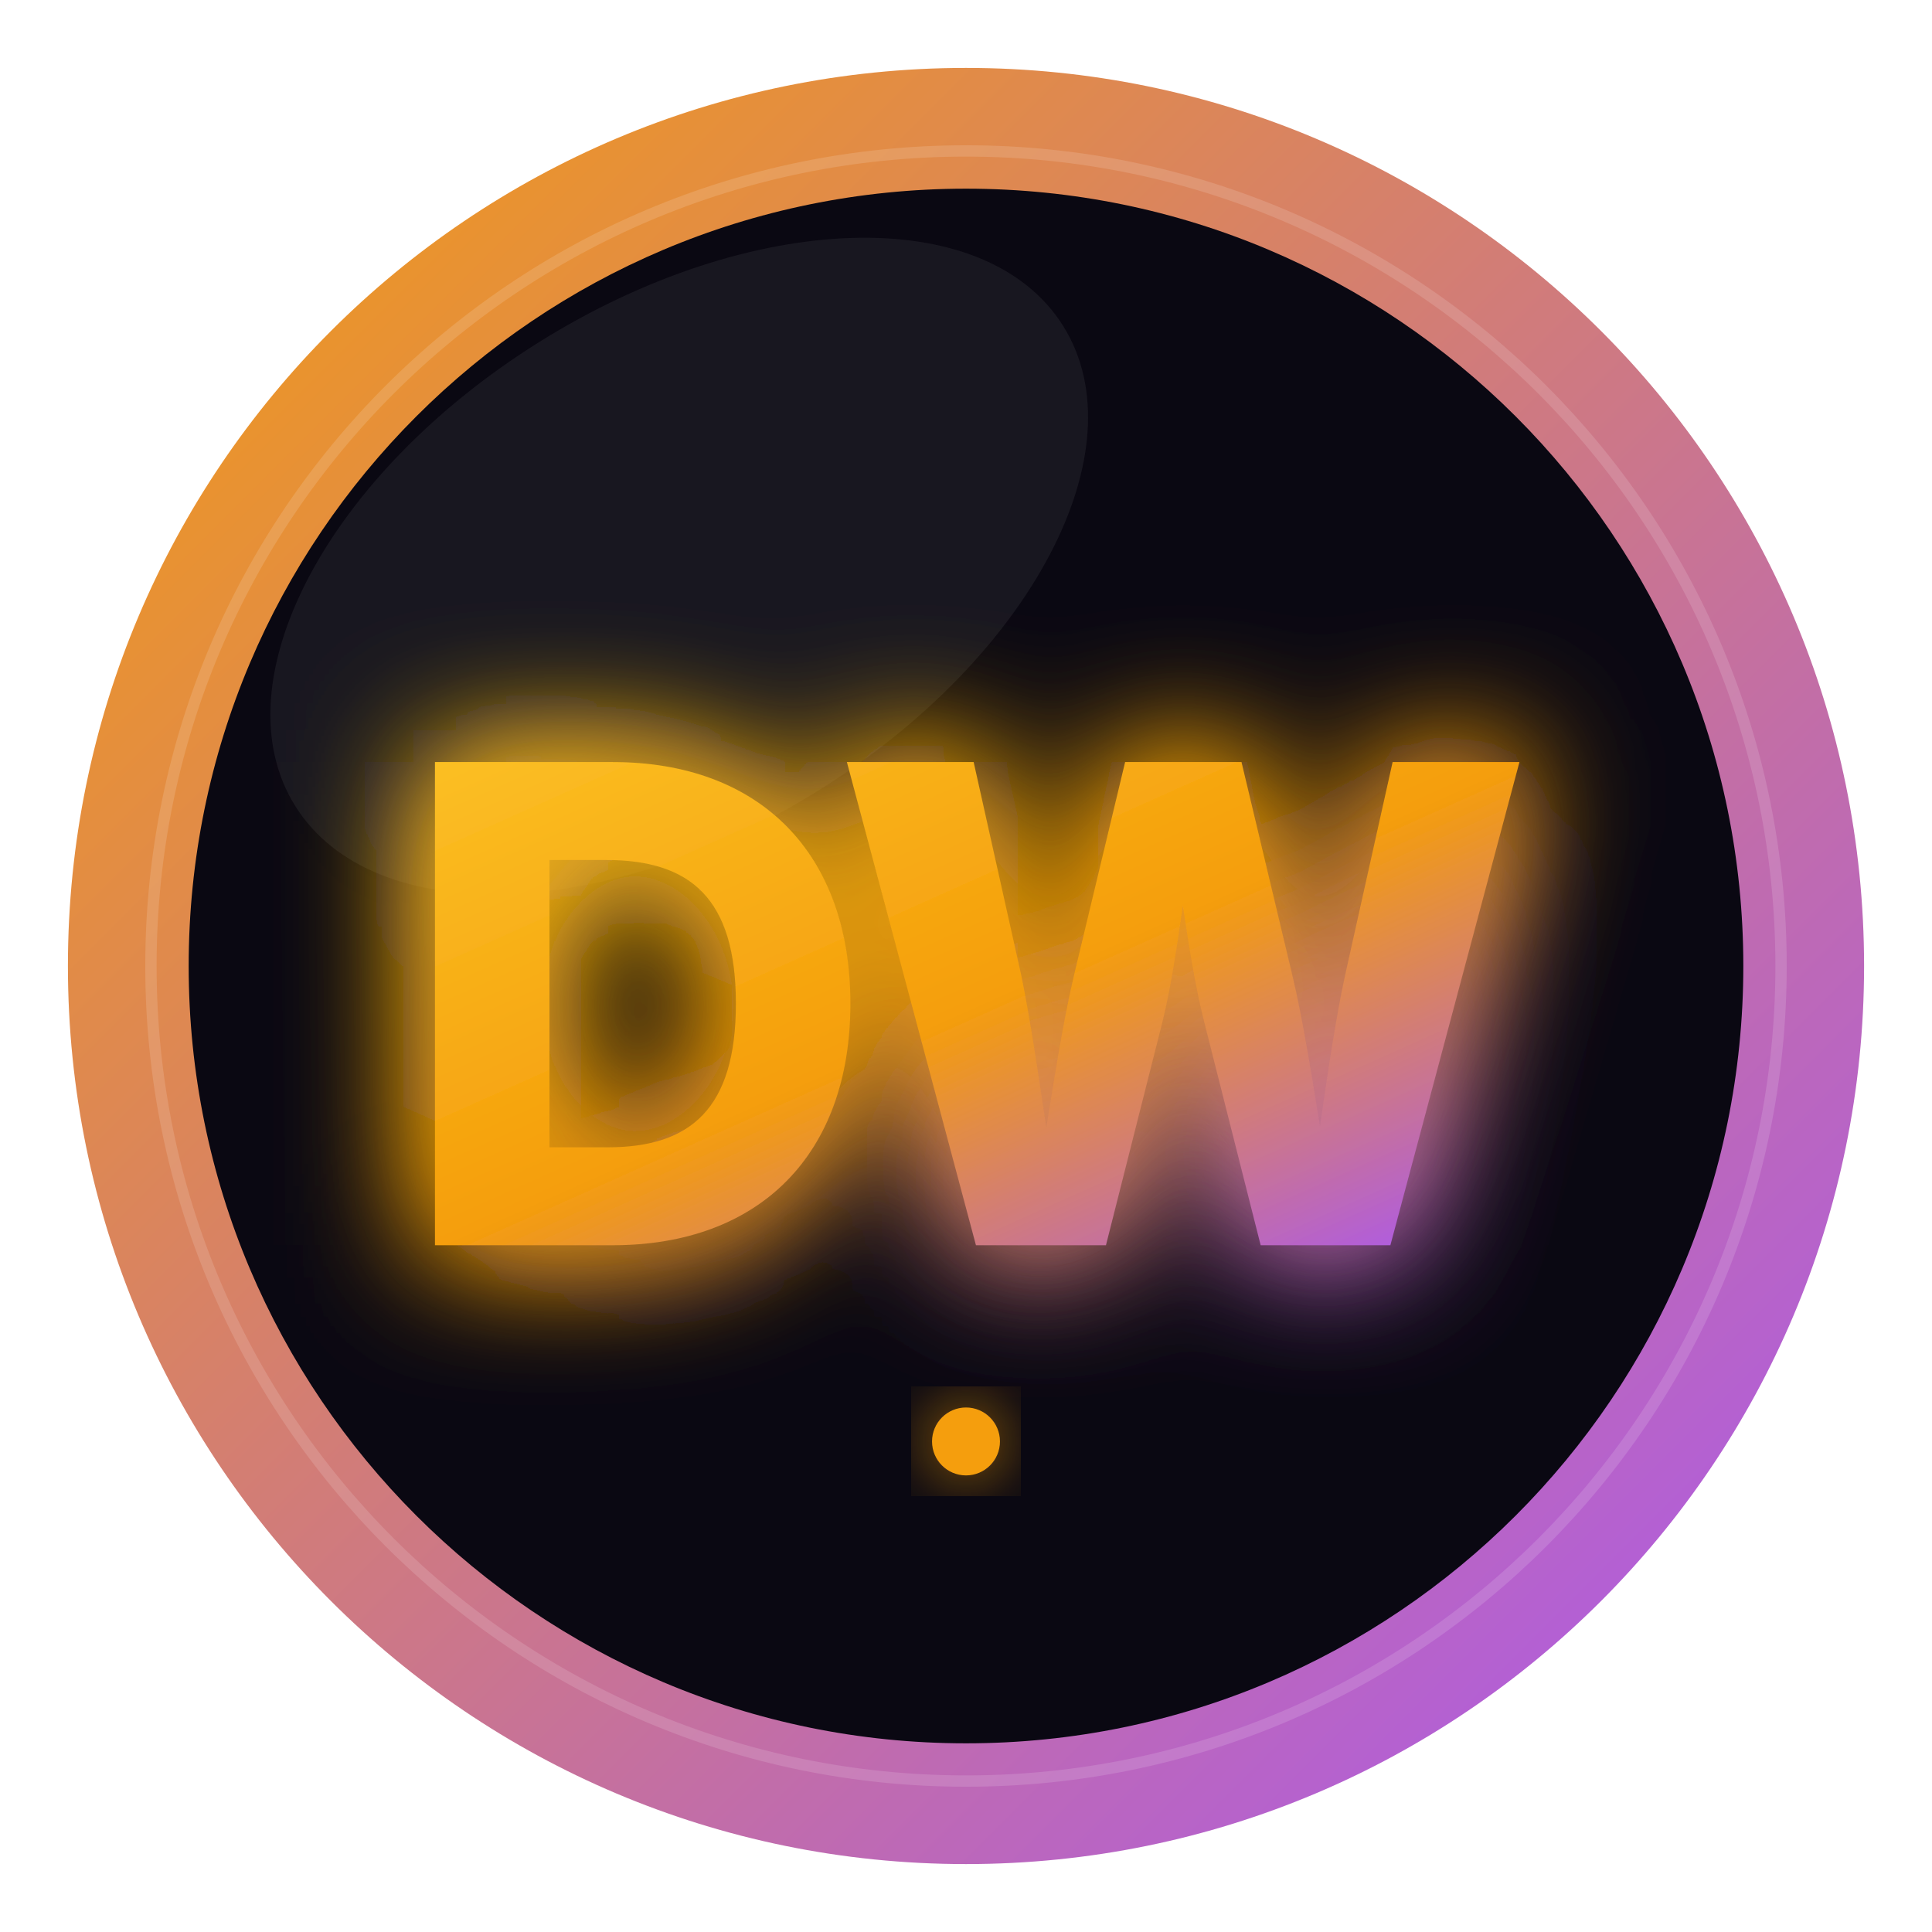
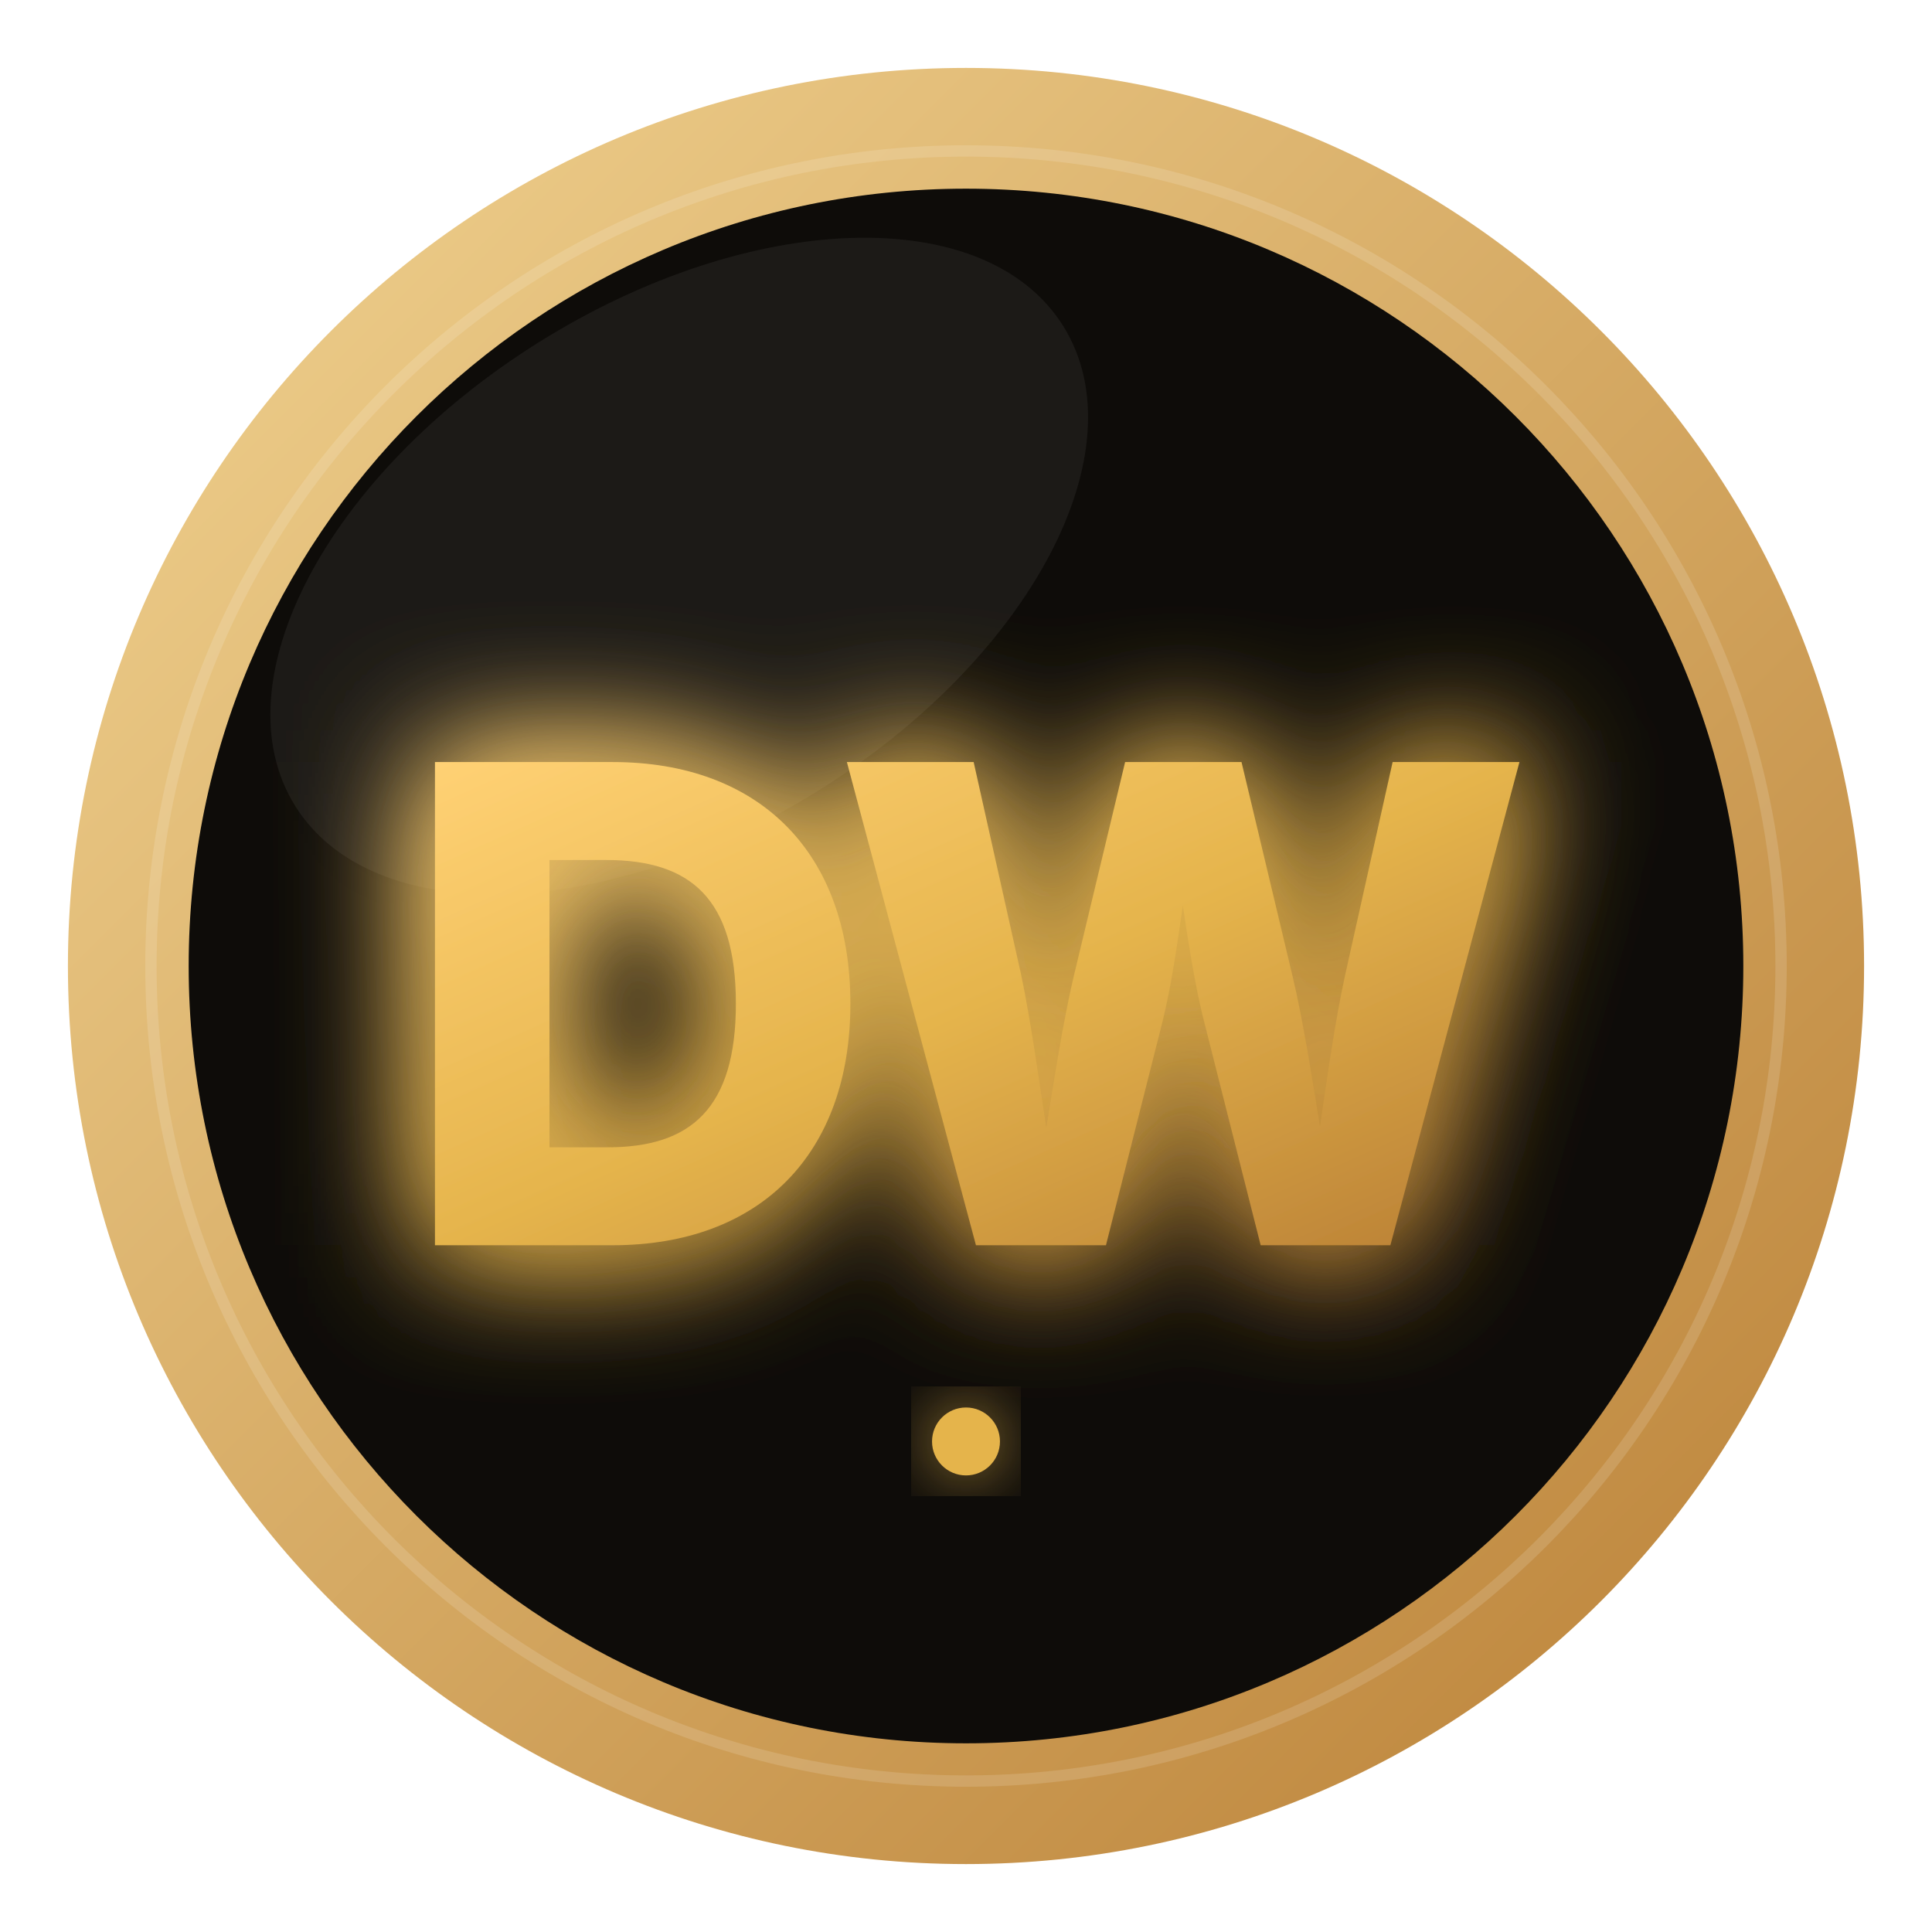
<svg xmlns="http://www.w3.org/2000/svg" viewBox="0 0 512 512" width="512" height="512" role="img" aria-label="Digital World Coaching — DW">
  <defs>
    <linearGradient id="dwcRing" x1="0%" y1="0%" x2="100%" y2="100%">
-       <stop offset="0%" stop-color="#f59e0b" />
-       <stop offset="100%" stop-color="#a855f7" />
+       <stop offset="0%" stop-color="#f2d492" />
+       <stop offset="100%" stop-color="#b97f35" />
    </linearGradient>
    <linearGradient id="dwcLetters" x1="0%" y1="0%" x2="100%" y2="100%">
-       <stop offset="0%" stop-color="#fbbf24" />
-       <stop offset="50%" stop-color="#f59e0b" />
-       <stop offset="100%" stop-color="#a855f7" />
+       <stop offset="0%" stop-color="#ffd174" />
+       <stop offset="50%" stop-color="#e5b44c" />
+       <stop offset="100%" stop-color="#b97f35" />
    </linearGradient>
    <filter id="dwcGlow" x="-30%" y="-30%" width="160%" height="160%">
      <feGaussianBlur stdDeviation="10" result="blur" />
      <feMerge>
        <feMergeNode in="blur" />
        <feMergeNode in="SourceGraphic" />
      </feMerge>
    </filter>
    <filter id="dwcGlowSoft" x="-40%" y="-40%" width="180%" height="180%">
      <feGaussianBlur stdDeviation="18" result="blur" />
      <feMerge>
        <feMergeNode in="blur" />
        <feMergeNode in="blur" />
        <feMergeNode in="SourceGraphic" />
      </feMerge>
    </filter>
  </defs>
  <circle cx="256" cy="256" r="238" fill="url(#dwcRing)" />
-   <circle cx="256" cy="256" r="206" fill="#0a0812" />
+   <circle cx="256" cy="256" r="206" fill="#0e0c09" />
  <circle cx="256" cy="256" r="216" fill="none" stroke="rgba(255,255,255,0.14)" stroke-width="3" />
  <ellipse cx="180" cy="150" rx="120" ry="70" fill="rgba(255,255,255,0.06)" transform="rotate(-32 180 150)" />
  <g filter="url(#dwcGlowSoft)">
    <text x="256" y="330" font-family="'Space Grotesk','Inter',Arial,sans-serif" font-size="176" font-weight="800" letter-spacing="-6" text-anchor="middle" fill="url(#dwcLetters)">DW</text>
  </g>
-   <circle cx="256" cy="382" r="9" fill="#f59e0b" filter="url(#dwcGlow)" />
+   <circle cx="256" cy="382" r="9" fill="#e5b44c" filter="url(#dwcGlow)" />
</svg>
